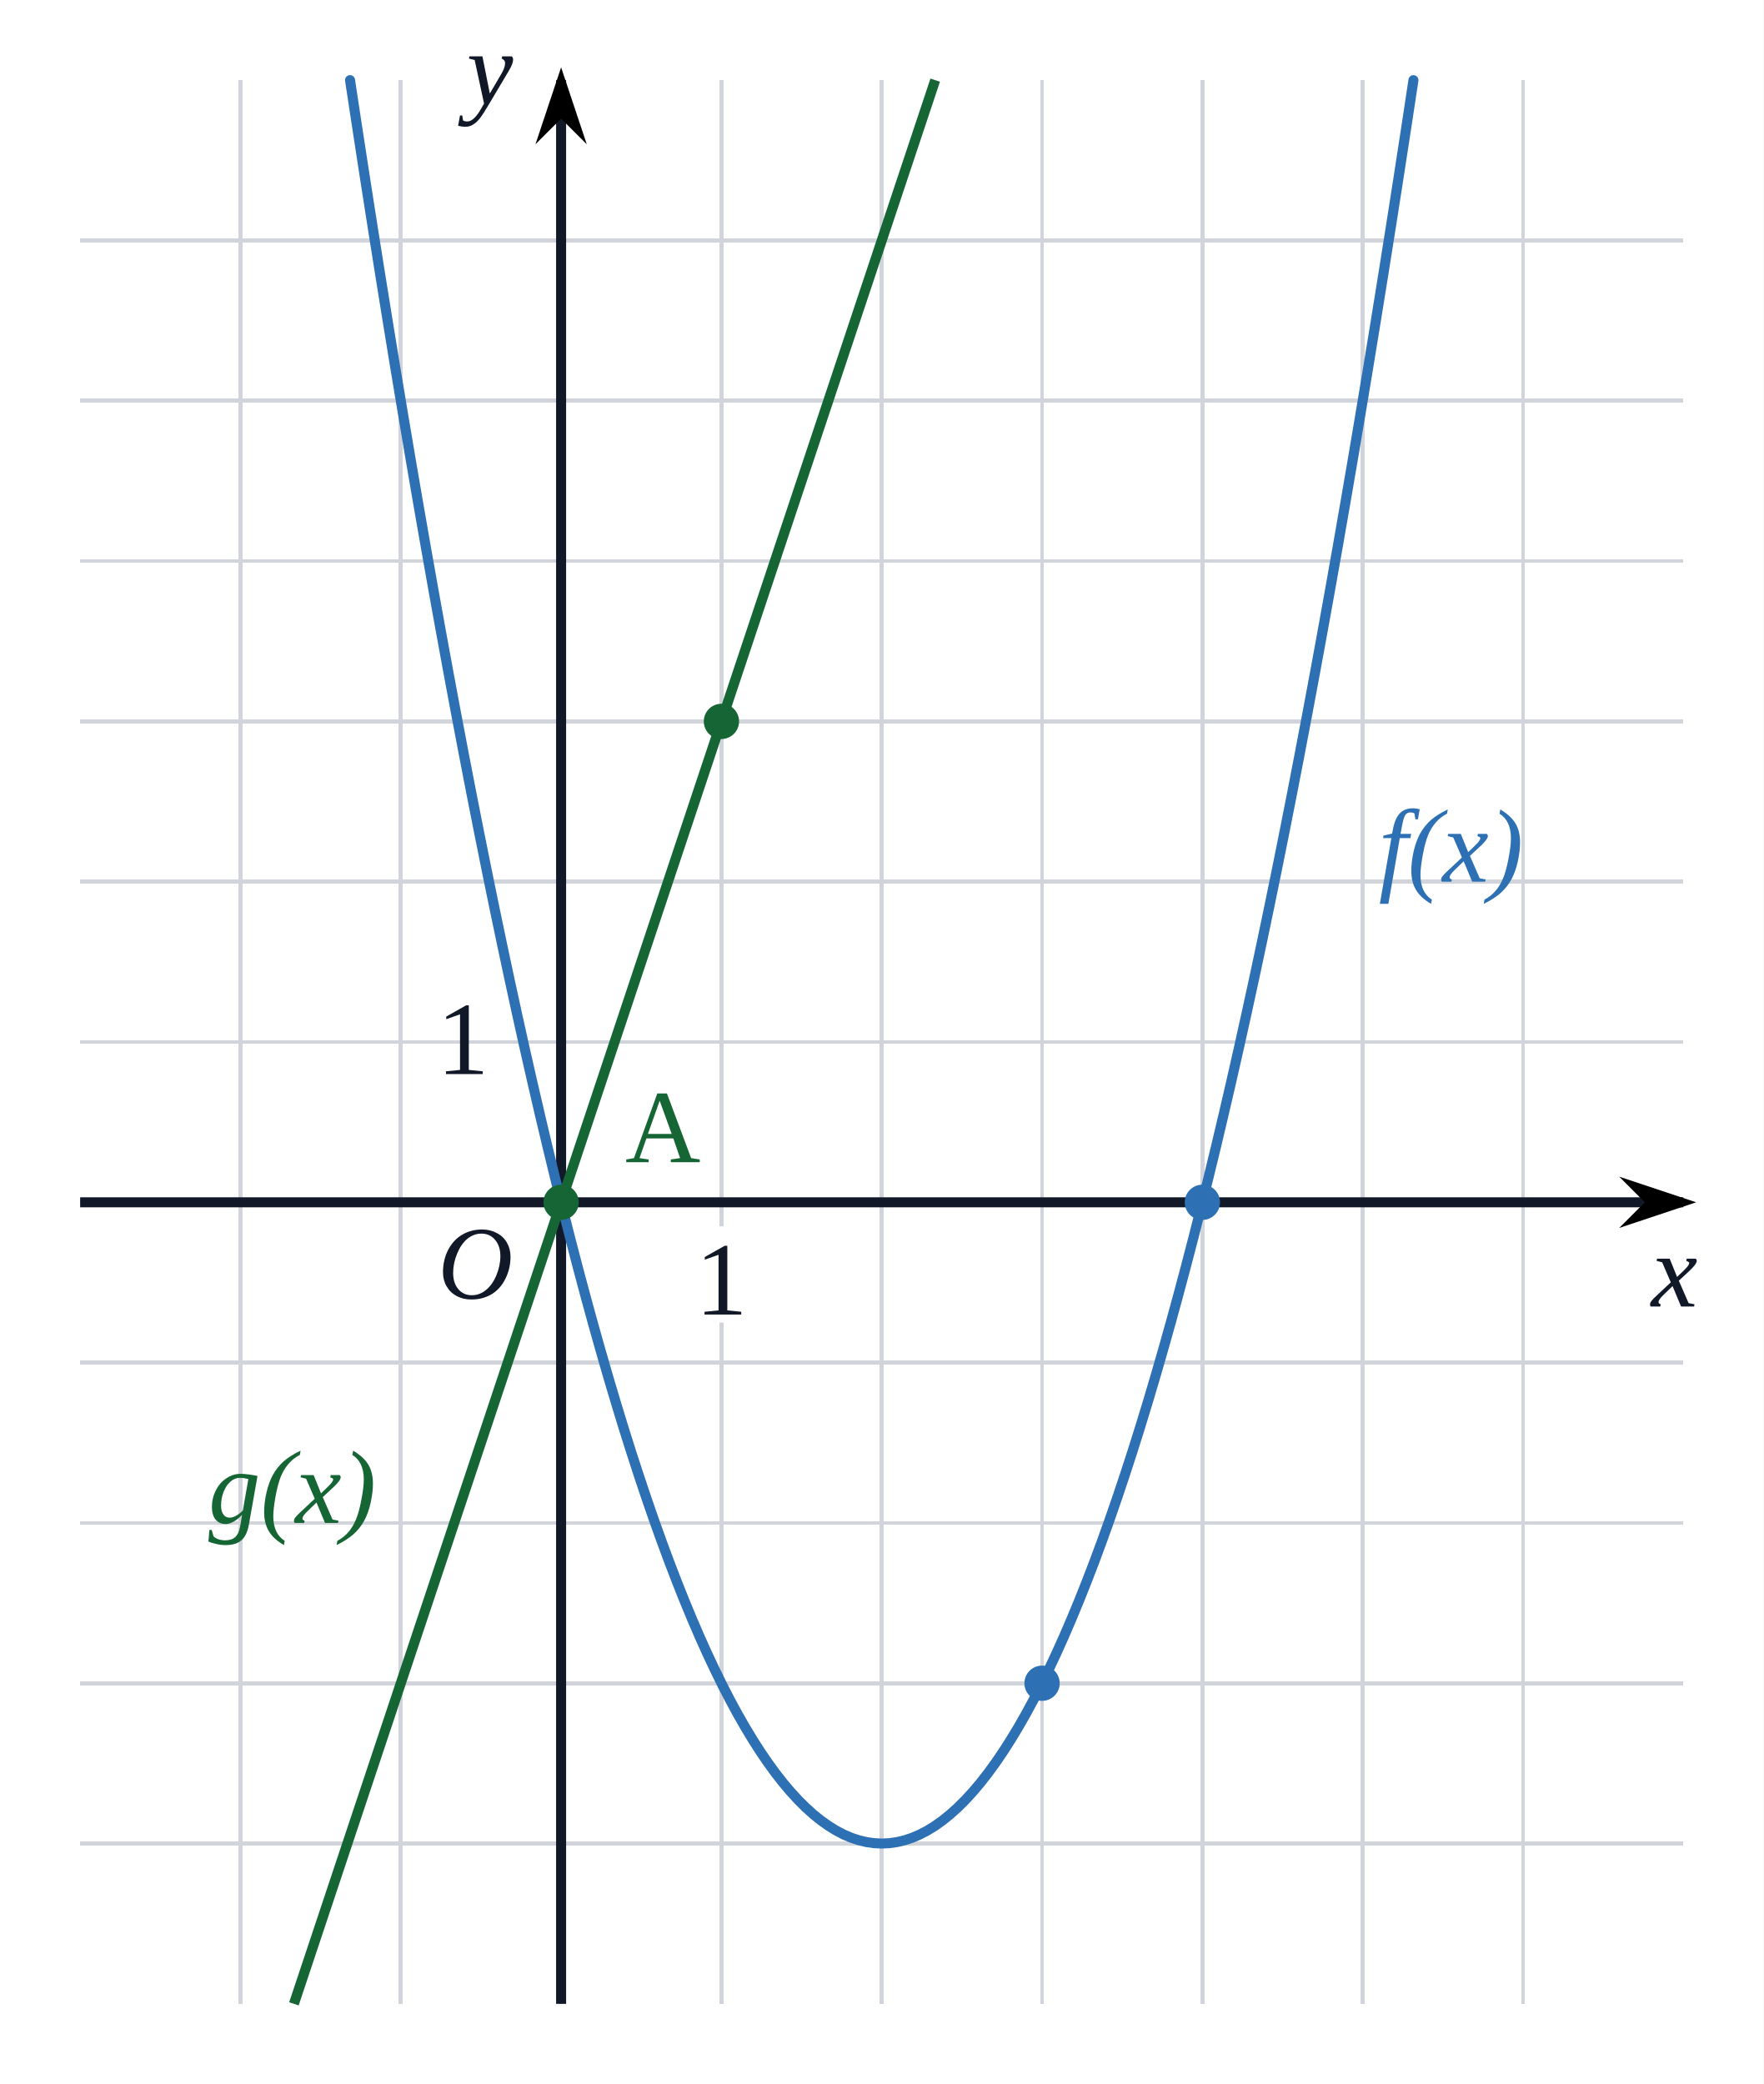
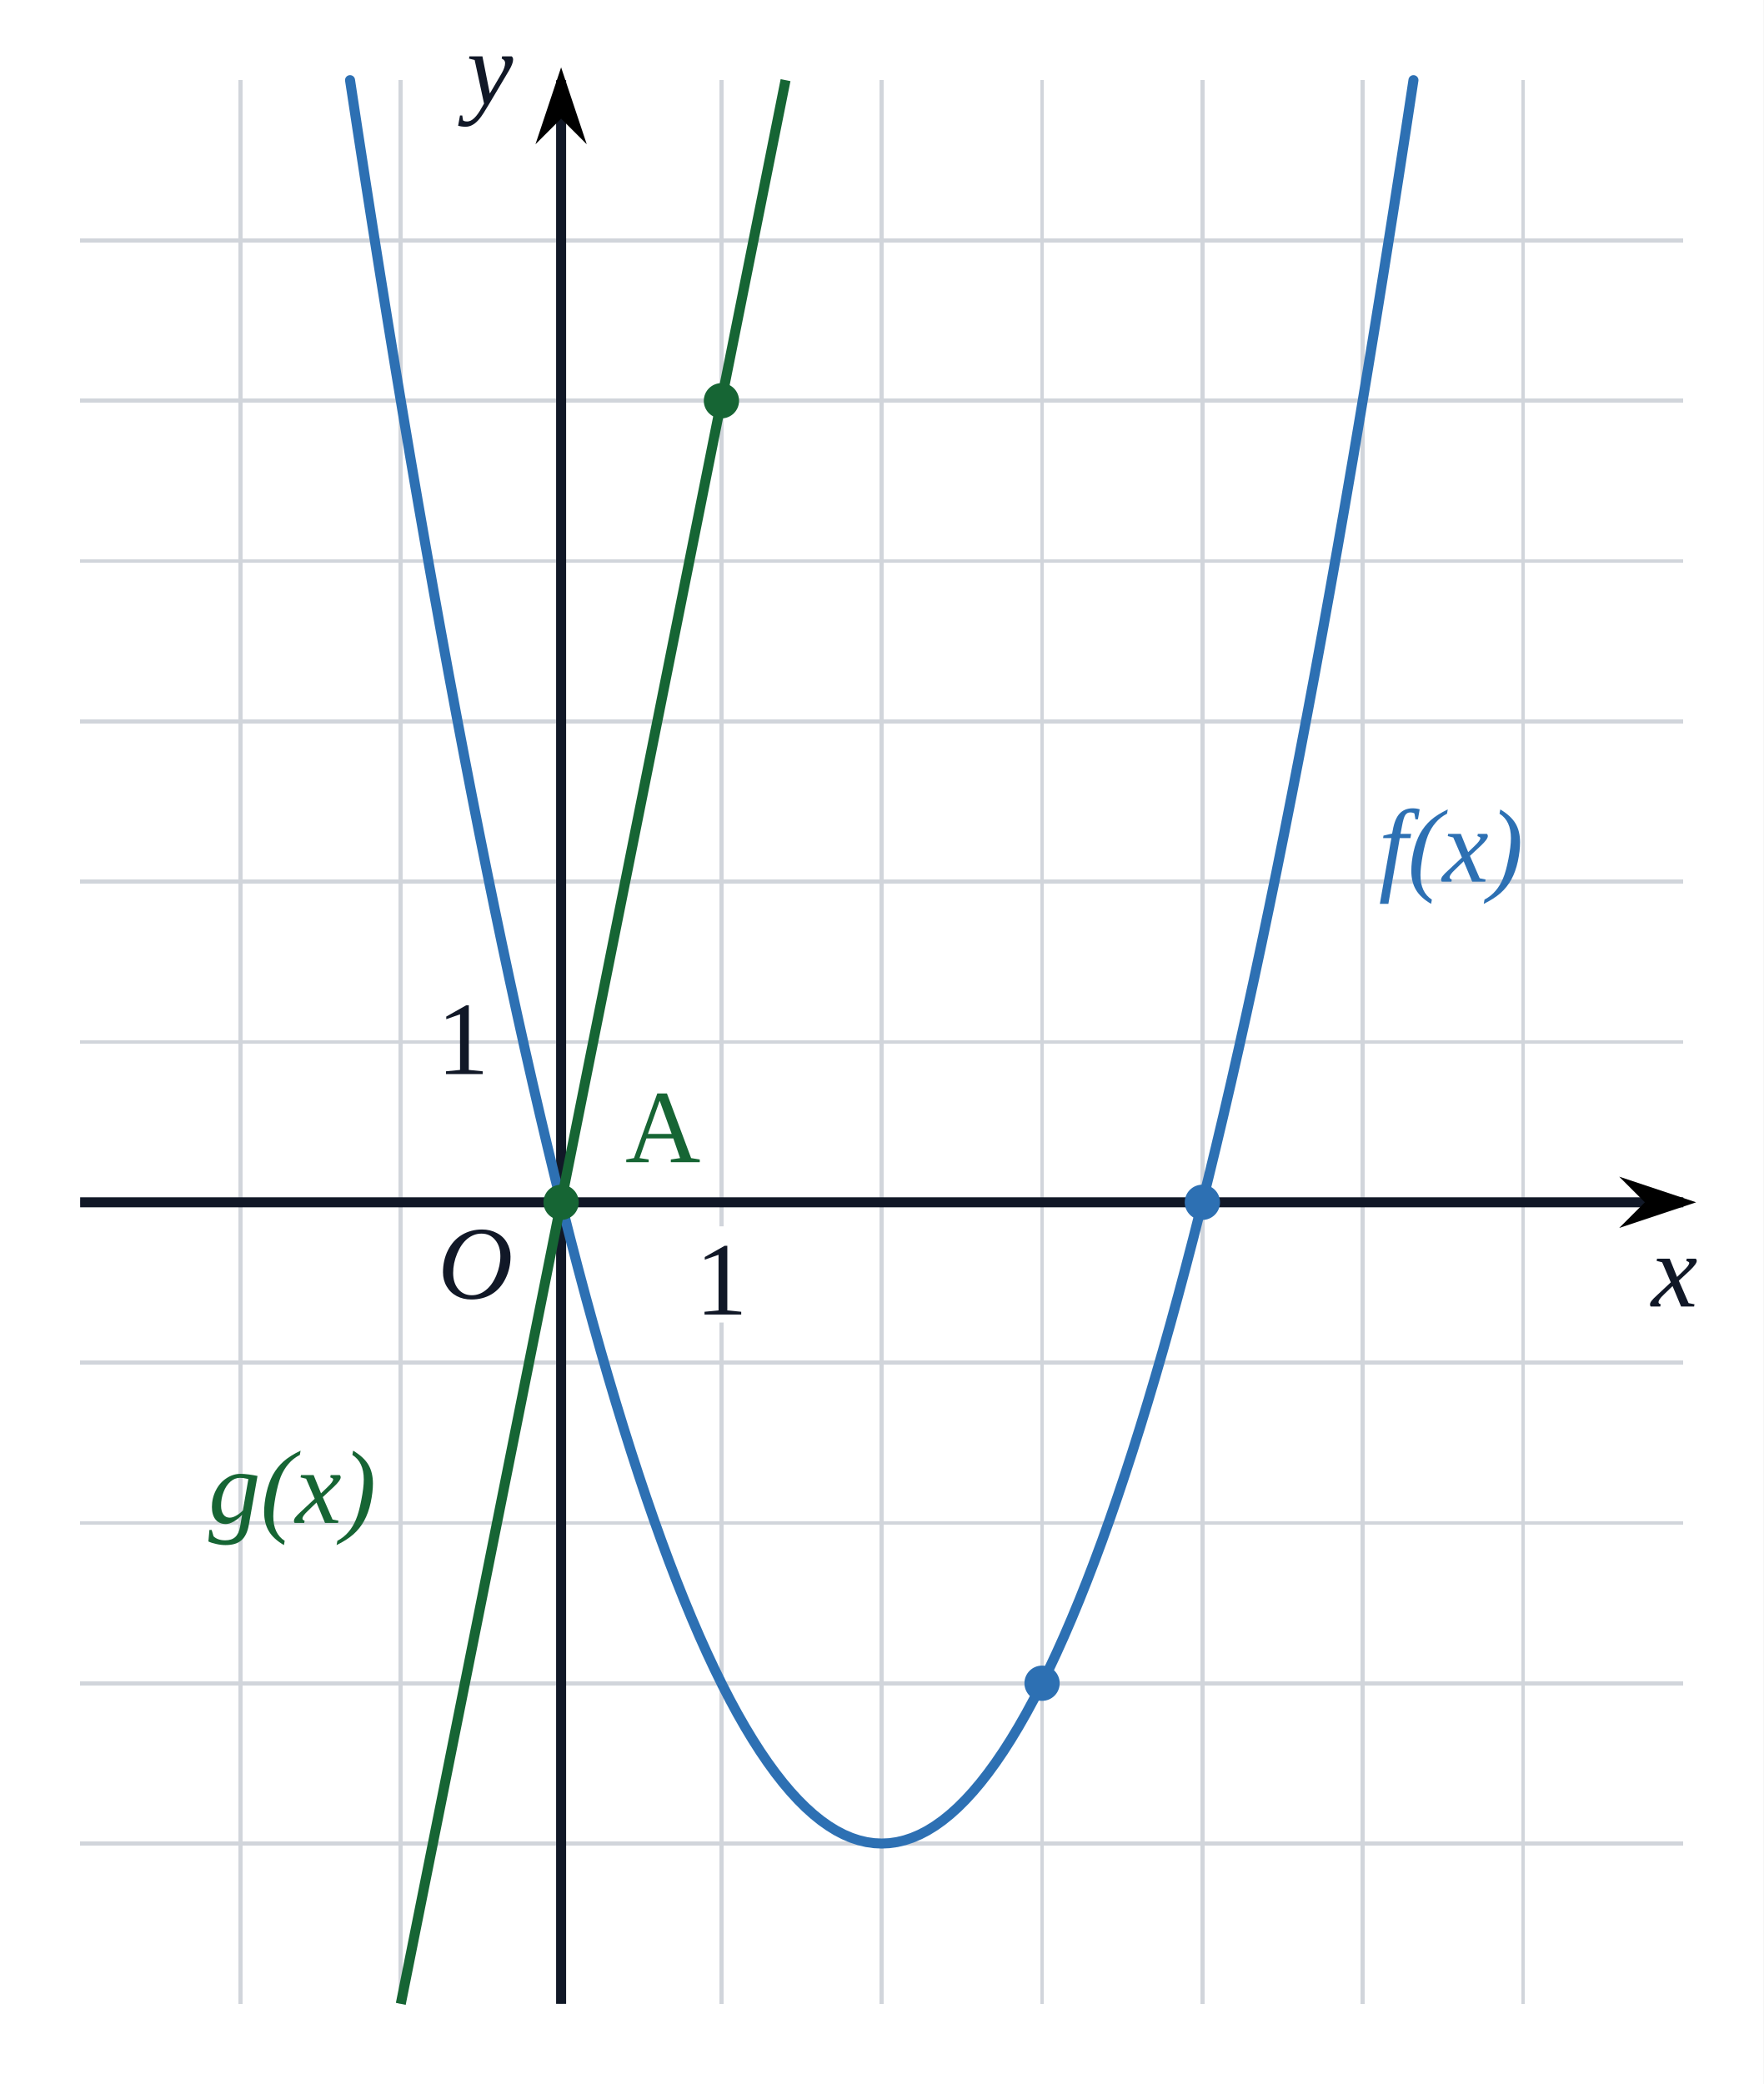
<svg xmlns="http://www.w3.org/2000/svg" width="220" height="260" viewBox="0 0 220 260">
  <rect x="0" y="0" width="220" height="260" fill="white" />
  <defs>
    <marker id="axis-arrow" viewBox="0 0 15 8" refX="13" refY="4" markerWidth="12" markerHeight="6.4" orient="auto" markerUnits="userSpaceOnUse">
      <path d="M 3 0 L 15 4 L 3 8 L 7 4 Z" fill="black" />
    </marker>
  </defs>
  <g stroke="#d1d5db" stroke-width="0.5" shape-rendering="crispEdges">
    <line x1="30" y1="10" x2="30" y2="250" />
    <line x1="50" y1="10" x2="50" y2="250" />
    <line x1="70" y1="10" x2="70" y2="250" />
    <line x1="90" y1="10" x2="90" y2="250" />
    <line x1="110" y1="10" x2="110" y2="250" />
    <line x1="130" y1="10" x2="130" y2="250" />
    <line x1="150" y1="10" x2="150" y2="250" />
    <line x1="170" y1="10" x2="170" y2="250" />
    <line x1="190" y1="10" x2="190" y2="250" />
    <line x1="10" y1="30" x2="210" y2="30" />
    <line x1="10" y1="50" x2="210" y2="50" />
    <line x1="10" y1="70" x2="210" y2="70" />
    <line x1="10" y1="90" x2="210" y2="90" />
    <line x1="10" y1="110" x2="210" y2="110" />
    <line x1="10" y1="130" x2="210" y2="130" />
    <line x1="10" y1="150" x2="210" y2="150" />
    <line x1="10" y1="170" x2="210" y2="170" />
    <line x1="10" y1="190" x2="210" y2="190" />
    <line x1="10" y1="210" x2="210" y2="210" />
    <line x1="10" y1="230" x2="210" y2="230" />
  </g>
  <g stroke="#111827" stroke-width="1.25">
    <line x1="10" y1="150" x2="210" y2="150" marker-end="url(#axis-arrow)" />
    <line x1="70" y1="250" x2="70" y2="10" marker-end="url(#axis-arrow)" />
  </g>
  <g font-family="sans-serif" font-size="11" fill="#111827">
    <text x="64" y="162" text-anchor="end" font-size="13" font-style="italic" font-family="Georgia, 'Times New Roman', serif">O</text>
    <rect x="87" y="153" width="7" height="12" fill="white" />
    <text x="90" y="164" text-anchor="middle" font-size="13" font-family="'Times New Roman', serif" font-weight="300">1</text>
    <text x="61" y="134" text-anchor="end" font-size="13" font-family="'Times New Roman', serif" font-weight="300">1</text>
    <text x="206" y="163" text-anchor="start" font-family="Georgia, 'Times New Roman', serif" font-style="italic" font-size="13">x</text>
    <text x="64" y="13" text-anchor="end" font-family="Georgia, 'Times New Roman', serif" font-style="italic" font-size="13">y</text>
  </g>
  <g stroke="#2d70b3" stroke-width="1.25" fill="none" stroke-linecap="round" stroke-linejoin="round">
    <path d="M 43.668 10.000 L 44.615 16.241 L 45.563 22.392 L 46.510 28.453 L 47.458 34.424 L 48.406 40.306 L 49.353 46.098 L 50.301 51.800 L 51.248 57.412 L 52.196 62.935 L 53.144 68.367 L 54.091 73.710 L 55.039 78.963 L 55.986 84.127 L 56.934 89.200 L 57.882 94.184 L 58.829 99.078 L 59.777 103.882 L 60.724 108.596 L 61.672 113.220 L 62.620 117.755 L 63.567 122.200 L 64.515 126.555 L 65.462 130.820 L 66.410 134.996 L 67.358 139.082 L 68.305 143.078 L 69.253 146.984 L 70.201 150.800 L 71.148 154.527 L 72.096 158.163 L 73.043 161.710 L 73.991 165.167 L 74.939 168.535 L 75.886 171.812 L 76.834 175.000 L 77.781 178.098 L 78.729 181.106 L 79.677 184.024 L 80.624 186.853 L 81.572 189.592 L 82.519 192.241 L 83.467 194.800 L 84.415 197.269 L 85.362 199.649 L 86.310 201.939 L 87.257 204.139 L 88.205 206.249 L 89.153 208.269 L 90.100 210.200 L 91.048 212.041 L 91.995 213.792 L 92.943 215.453 L 93.891 217.024 L 94.838 218.506 L 95.786 219.898 L 96.734 221.200 L 97.681 222.412 L 98.629 223.535 L 99.576 224.567 L 100.524 225.510 L 101.472 226.363 L 102.419 227.127 L 103.367 227.800 L 104.314 228.384 L 105.262 228.878 L 106.210 229.282 L 107.157 229.596 L 108.105 229.820 L 109.052 229.955 L 110.000 230.000 L 110.948 229.955 L 111.895 229.820 L 112.843 229.596 L 113.790 229.282 L 114.738 228.878 L 115.686 228.384 L 116.633 227.800 L 117.581 227.127 L 118.528 226.363 L 119.476 225.510 L 120.424 224.567 L 121.371 223.535 L 122.319 222.412 L 123.266 221.200 L 124.214 219.898 L 125.162 218.506 L 126.109 217.024 L 127.057 215.453 L 128.005 213.792 L 128.952 212.041 L 129.900 210.200 L 130.847 208.269 L 131.795 206.249 L 132.743 204.139 L 133.690 201.939 L 134.638 199.649 L 135.585 197.269 L 136.533 194.800 L 137.481 192.241 L 138.428 189.592 L 139.376 186.853 L 140.323 184.024 L 141.271 181.106 L 142.219 178.098 L 143.166 175.000 L 144.114 171.812 L 145.061 168.535 L 146.009 165.167 L 146.957 161.710 L 147.904 158.163 L 148.852 154.527 L 149.799 150.800 L 150.747 146.984 L 151.695 143.078 L 152.642 139.082 L 153.590 134.996 L 154.538 130.820 L 155.485 126.555 L 156.433 122.200 L 157.380 117.755 L 158.328 113.220 L 159.276 108.596 L 160.223 103.882 L 161.171 99.078 L 162.118 94.184 L 163.066 89.200 L 164.014 84.127 L 164.961 78.963 L 165.909 73.710 L 166.856 68.367 L 167.804 62.935 L 168.752 57.412 L 169.699 51.800 L 170.647 46.098 L 171.594 40.306 L 172.542 34.424 L 173.490 28.453 L 174.437 22.392 L 175.385 16.241 L 176.332 10.000" />
  </g>
  <circle cx="150" cy="150" r="2.2" fill="#2d70b3" />
  <circle cx="130" cy="210" r="2.2" fill="#2d70b3" />
  <g stroke="#166534" stroke-width="1.25" fill="none">
-     <line x1="36.667" y1="250" x2="116.667" y2="10" />
+     <line x1="50" y1="250" x2="98" y2="10" />
  </g>
-   <circle cx="90" cy="90" r="2.2" fill="#166534" />
+   <circle cx="90" cy="50" r="2.2" fill="#166534" />
  <circle cx="70" cy="150" r="2.2" fill="#166534" />
  <text x="172" y="110" font-family="Georgia, 'Times New Roman', serif" font-style="italic" font-size="13" fill="#2d70b3">
    f(x)
  </text>
  <text x="26" y="190" font-family="Georgia, 'Times New Roman', serif" font-style="italic" font-size="13" fill="#166534">
    g(x)
  </text>
  <text x="78" y="145" font-family="Georgia, 'Times New Roman', serif" font-size="13" fill="#166534">
    A
  </text> y="145"
        font-family="Georgia, 'Times New Roman', serif"
        font-size="13"
        fill="#166534" y="145"
        font-family="Georgia, 'Times New Roman', serif"
        font-size="13"
        fill="#166534"

</svg>
